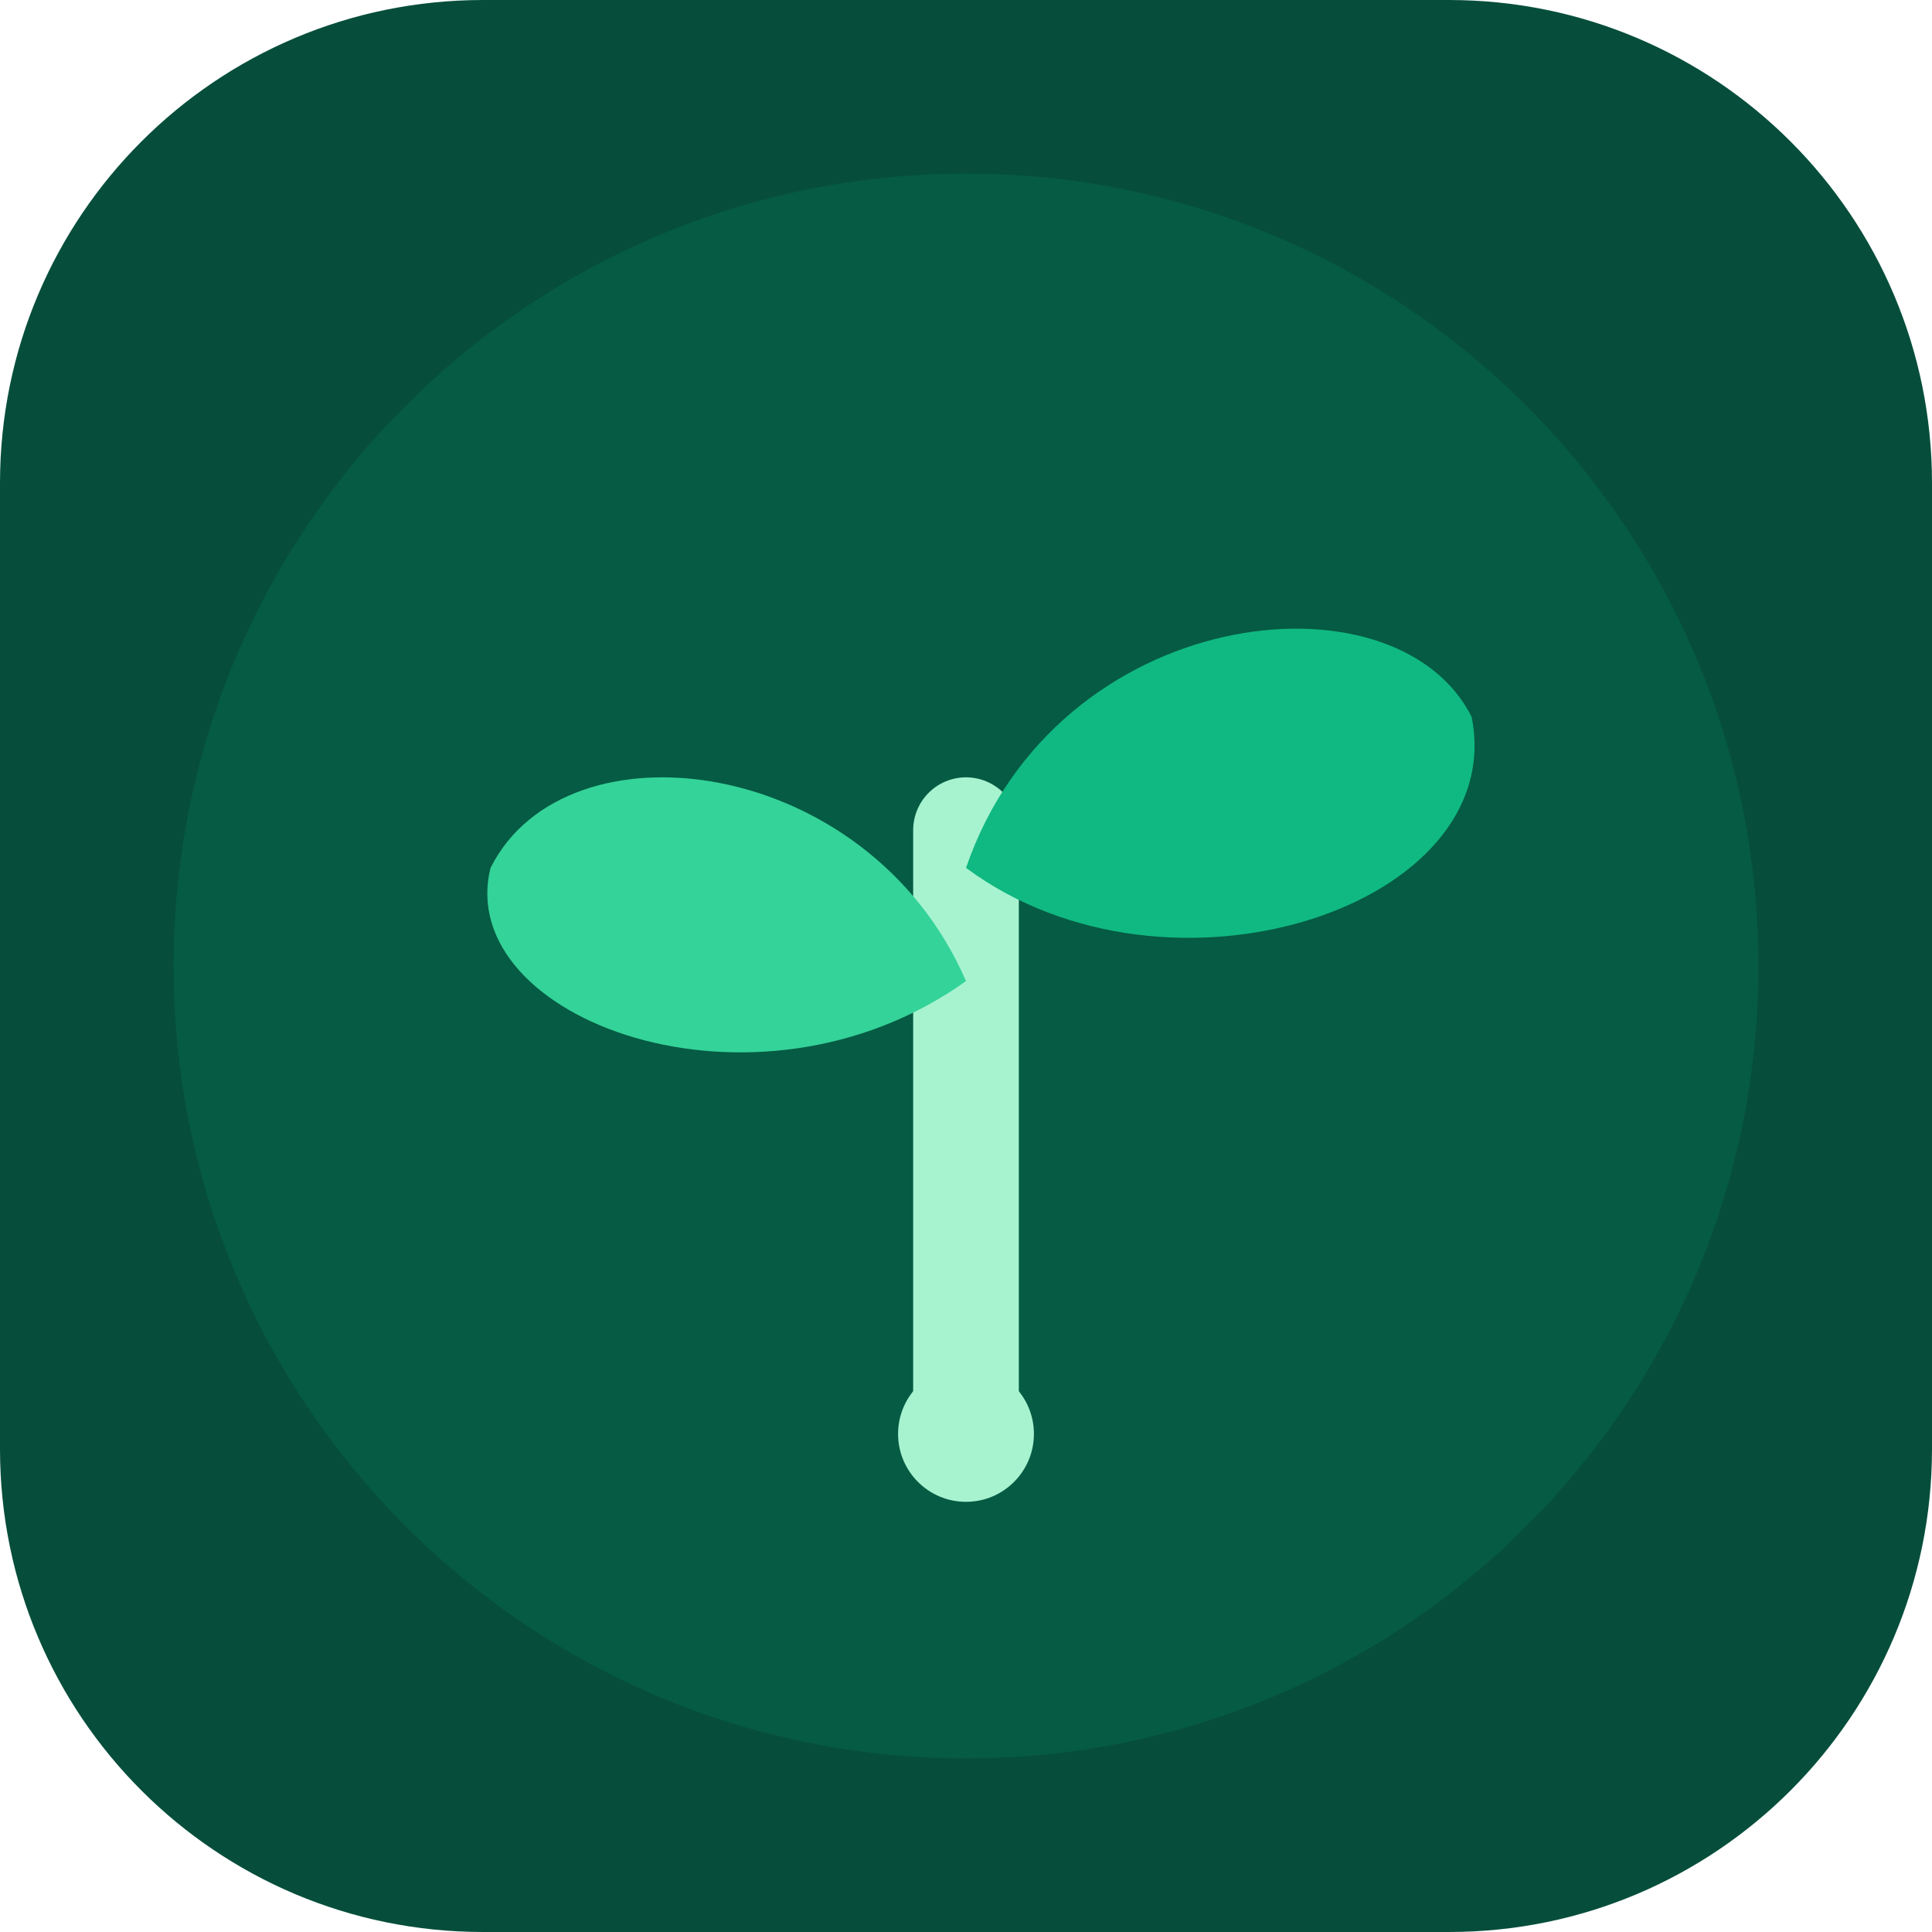
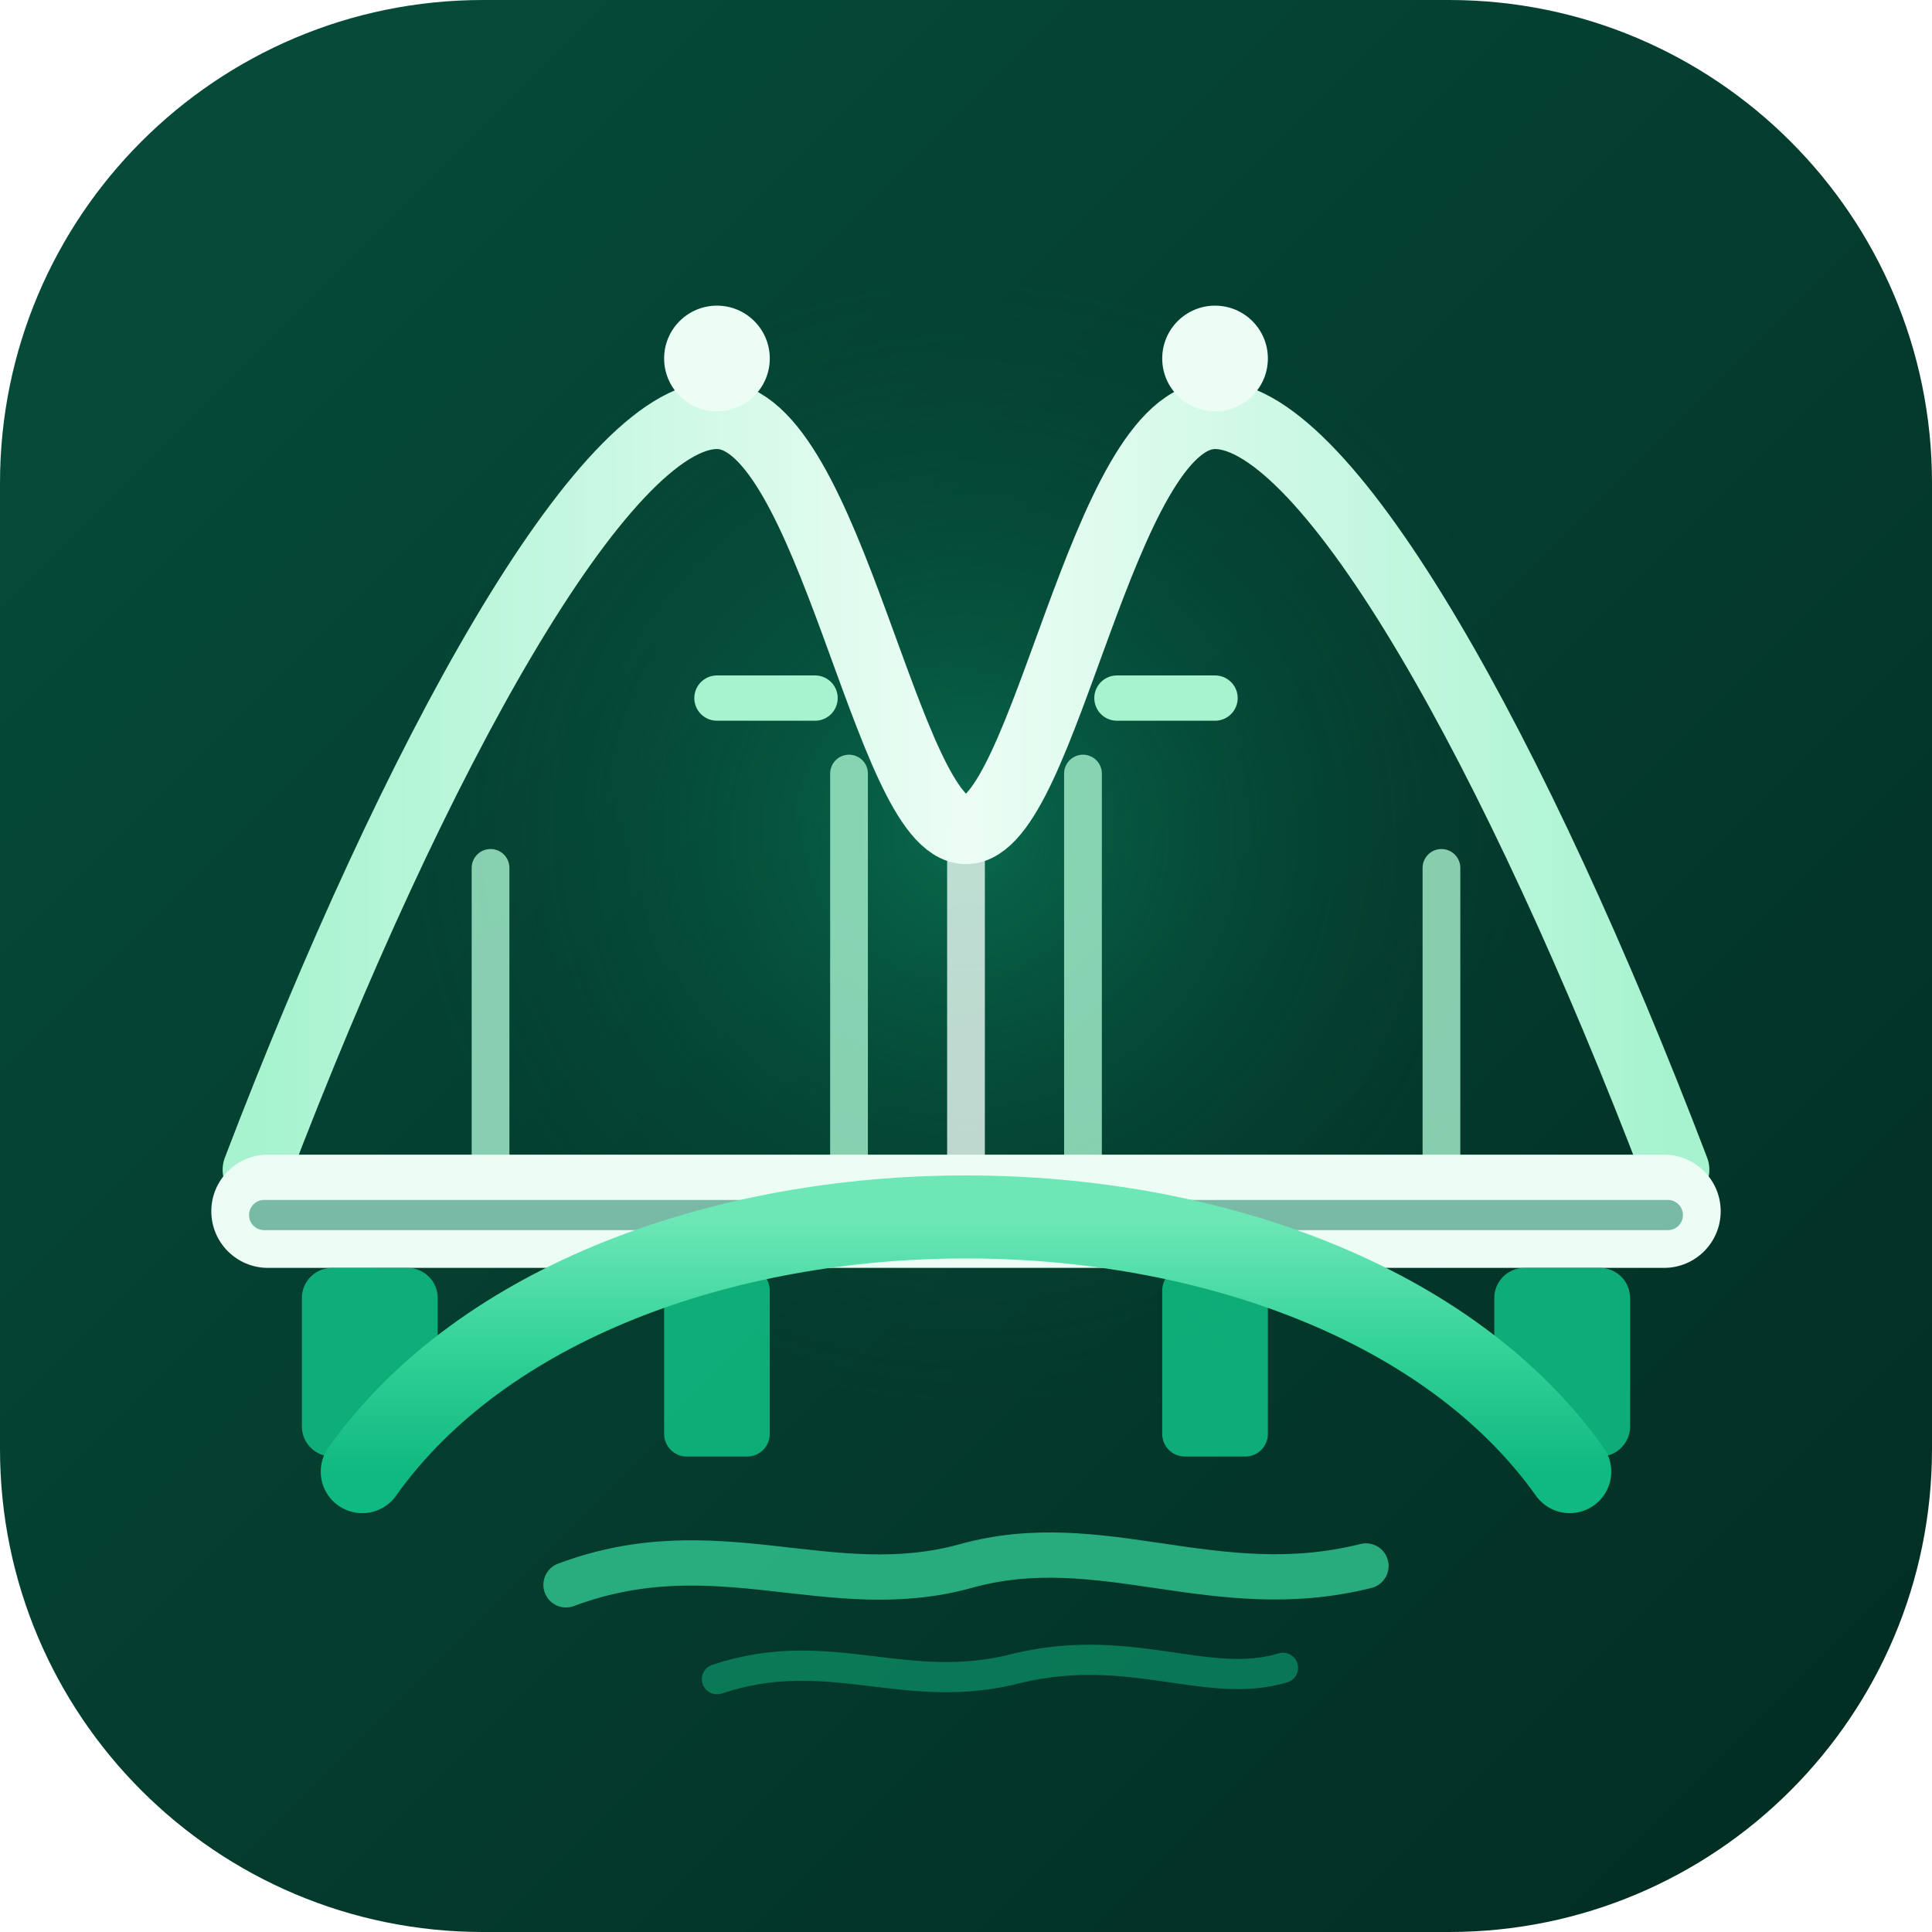
<svg xmlns="http://www.w3.org/2000/svg" viewBox="0 0 512 512" fill="none">
-   <rect width="512" height="512" rx="128" fill="#064e3b" />
-   <circle cx="256" cy="256" r="210" fill="#047857" opacity="0.3" />
-   <path d="M256 380 V220" stroke="#a7f3d0" stroke-width="28" stroke-linecap="round" />
-   <path d="M256 260 C230 200, 150 190, 130 230 C 120 270, 200 300, 256 260 Z" fill="#34d399" />
-   <path d="M256 230 C280 160, 370 150, 390 190 C 400 240, 310 270, 256 230 Z" fill="#10b981" />
-   <circle cx="256" cy="380" r="18" fill="#a7f3d0" />
+   <defs>
+     <linearGradient id="bgGrad" x1="0%" y1="0%" x2="100%" y2="100%">
+       <stop offset="0%" stop-color="#064e3b" />
+       <stop offset="100%" stop-color="#022c22" />
+     </linearGradient>
+     <radialGradient id="sunGlow" cx="50%" cy="45%" r="40%">
+       <stop offset="0%" stop-color="#10b981" stop-opacity="0.35" />
+       <stop offset="100%" stop-color="#064e3b" stop-opacity="0" />
+     </radialGradient>
+     <linearGradient id="bridgeGrad" x1="0%" y1="0%" x2="0%" y2="100%">
+       <stop offset="0%" stop-color="#6ee7b7" />
+       <stop offset="50%" stop-color="#34d399" />
+       <stop offset="100%" stop-color="#10b981" />
+     </linearGradient>
+     <linearGradient id="cableGrad" x1="0%" y1="0%" x2="100%" y2="0%">
+       <stop offset="0%" stop-color="#a7f3d0" />
+       <stop offset="50%" stop-color="#ecfdf5" />
+       <stop offset="100%" stop-color="#a7f3d0" />
+     </linearGradient>
+   </defs>
+   <rect width="512" height="512" rx="128" fill="url(#bgGrad)" />
+   <circle cx="256" cy="240" r="190" fill="url(#sunGlow)" />
+   <path d="M 68 310 C 110 200, 160 110, 190 110 C 220 110, 235 220, 256 220 C 277 220, 292 110, 322 110 C 352 110, 402 200, 444 310" stroke="url(#cableGrad)" stroke-width="18" stroke-linecap="round" />
+   <line x1="190" y1="95" x2="190" y2="330" stroke="url(#bridgeGrad)" stroke-width="22" stroke-linecap="round" />
+   <line x1="190" y1="185" x2="216" y2="185" stroke="#a7f3d0" stroke-width="12" stroke-linecap="round" />
+   <circle cx="190" cy="95" r="14" fill="#ecfdf5" />
+   <line x1="322" y1="95" x2="322" y2="330" stroke="url(#bridgeGrad)" stroke-width="22" stroke-linecap="round" />
+   <line x1="296" y1="185" x2="322" y2="185" stroke="#a7f3d0" stroke-width="12" stroke-linecap="round" />
+   <circle cx="322" cy="95" r="14" fill="#ecfdf5" />
+   <line x1="130" y1="230" x2="130" y2="310" stroke="#a7f3d0" stroke-width="10" stroke-linecap="round" opacity="0.8" />
+   <line x1="225" y1="205" x2="225" y2="310" stroke="#a7f3d0" stroke-width="10" stroke-linecap="round" opacity="0.8" />
+   <line x1="256" y1="220" x2="256" y2="310" stroke="#ecfdf5" stroke-width="10" stroke-linecap="round" opacity="0.8" />
+   <line x1="287" y1="205" x2="287" y2="310" stroke="#a7f3d0" stroke-width="10" stroke-linecap="round" opacity="0.8" />
+   <line x1="382" y1="230" x2="382" y2="310" stroke="#a7f3d0" stroke-width="10" stroke-linecap="round" opacity="0.8" />
+   <rect x="56" y="306" width="400" height="30" rx="15" fill="#ecfdf5" />
+   <rect x="66" y="318" width="380" height="8" rx="4" fill="#047857" opacity="0.5" />
+   <rect x="80" y="336" width="36" height="50" rx="8" fill="#10b981" opacity="0.9" />
+   <rect x="176" y="336" width="28" height="50" rx="6" fill="#10b981" opacity="0.9" />
+   <rect x="308" y="336" width="28" height="50" rx="6" fill="#10b981" opacity="0.9" />
+   <rect x="396" y="336" width="36" height="50" rx="8" fill="#10b981" opacity="0.9" />
+   <path d="M 96 390 C 160 300, 352 300, 416 390" stroke="url(#bridgeGrad)" stroke-width="22" stroke-linecap="round" />
+   <path d="M 150 420 C 190 405, 220 425, 256 415 C 292 405, 322 425, 362 415" stroke="#34d399" stroke-width="12" stroke-linecap="round" opacity="0.75" />
+   <path d="M 190 445 C 220 435, 240 450, 270 442 C 300 435, 320 448, 340 442" stroke="#10b981" stroke-width="8" stroke-linecap="round" opacity="0.5" />
</svg>
